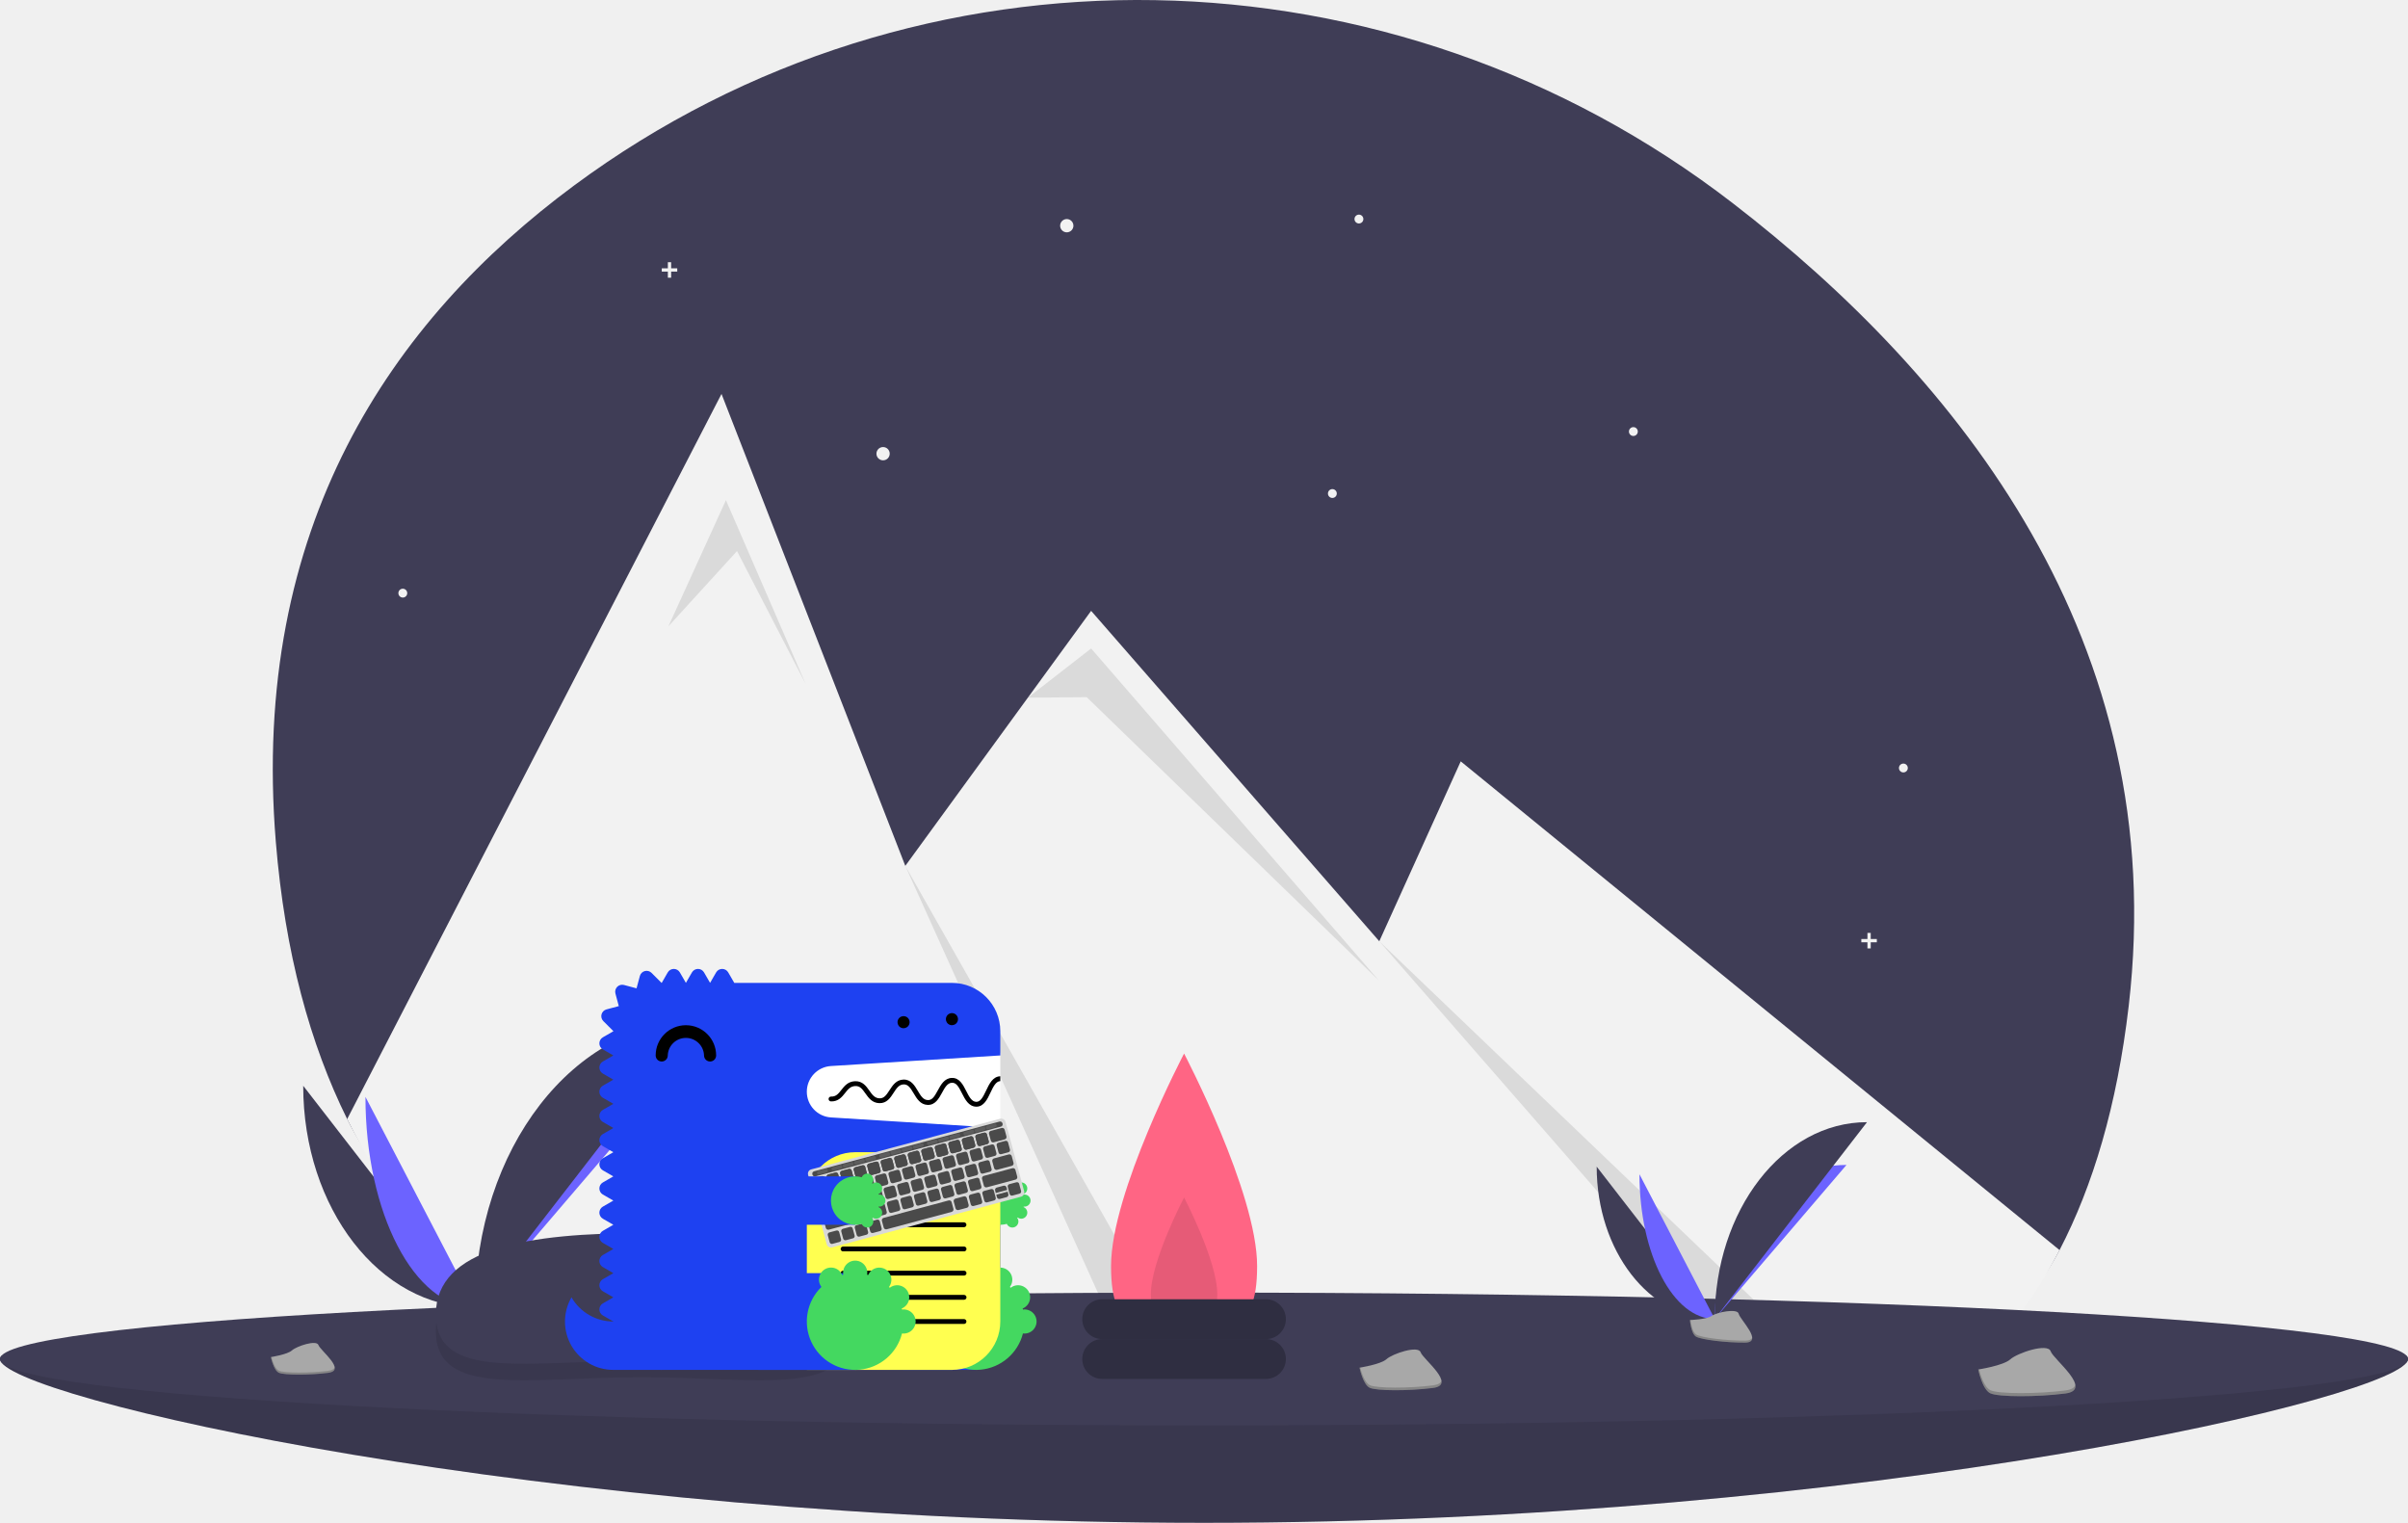
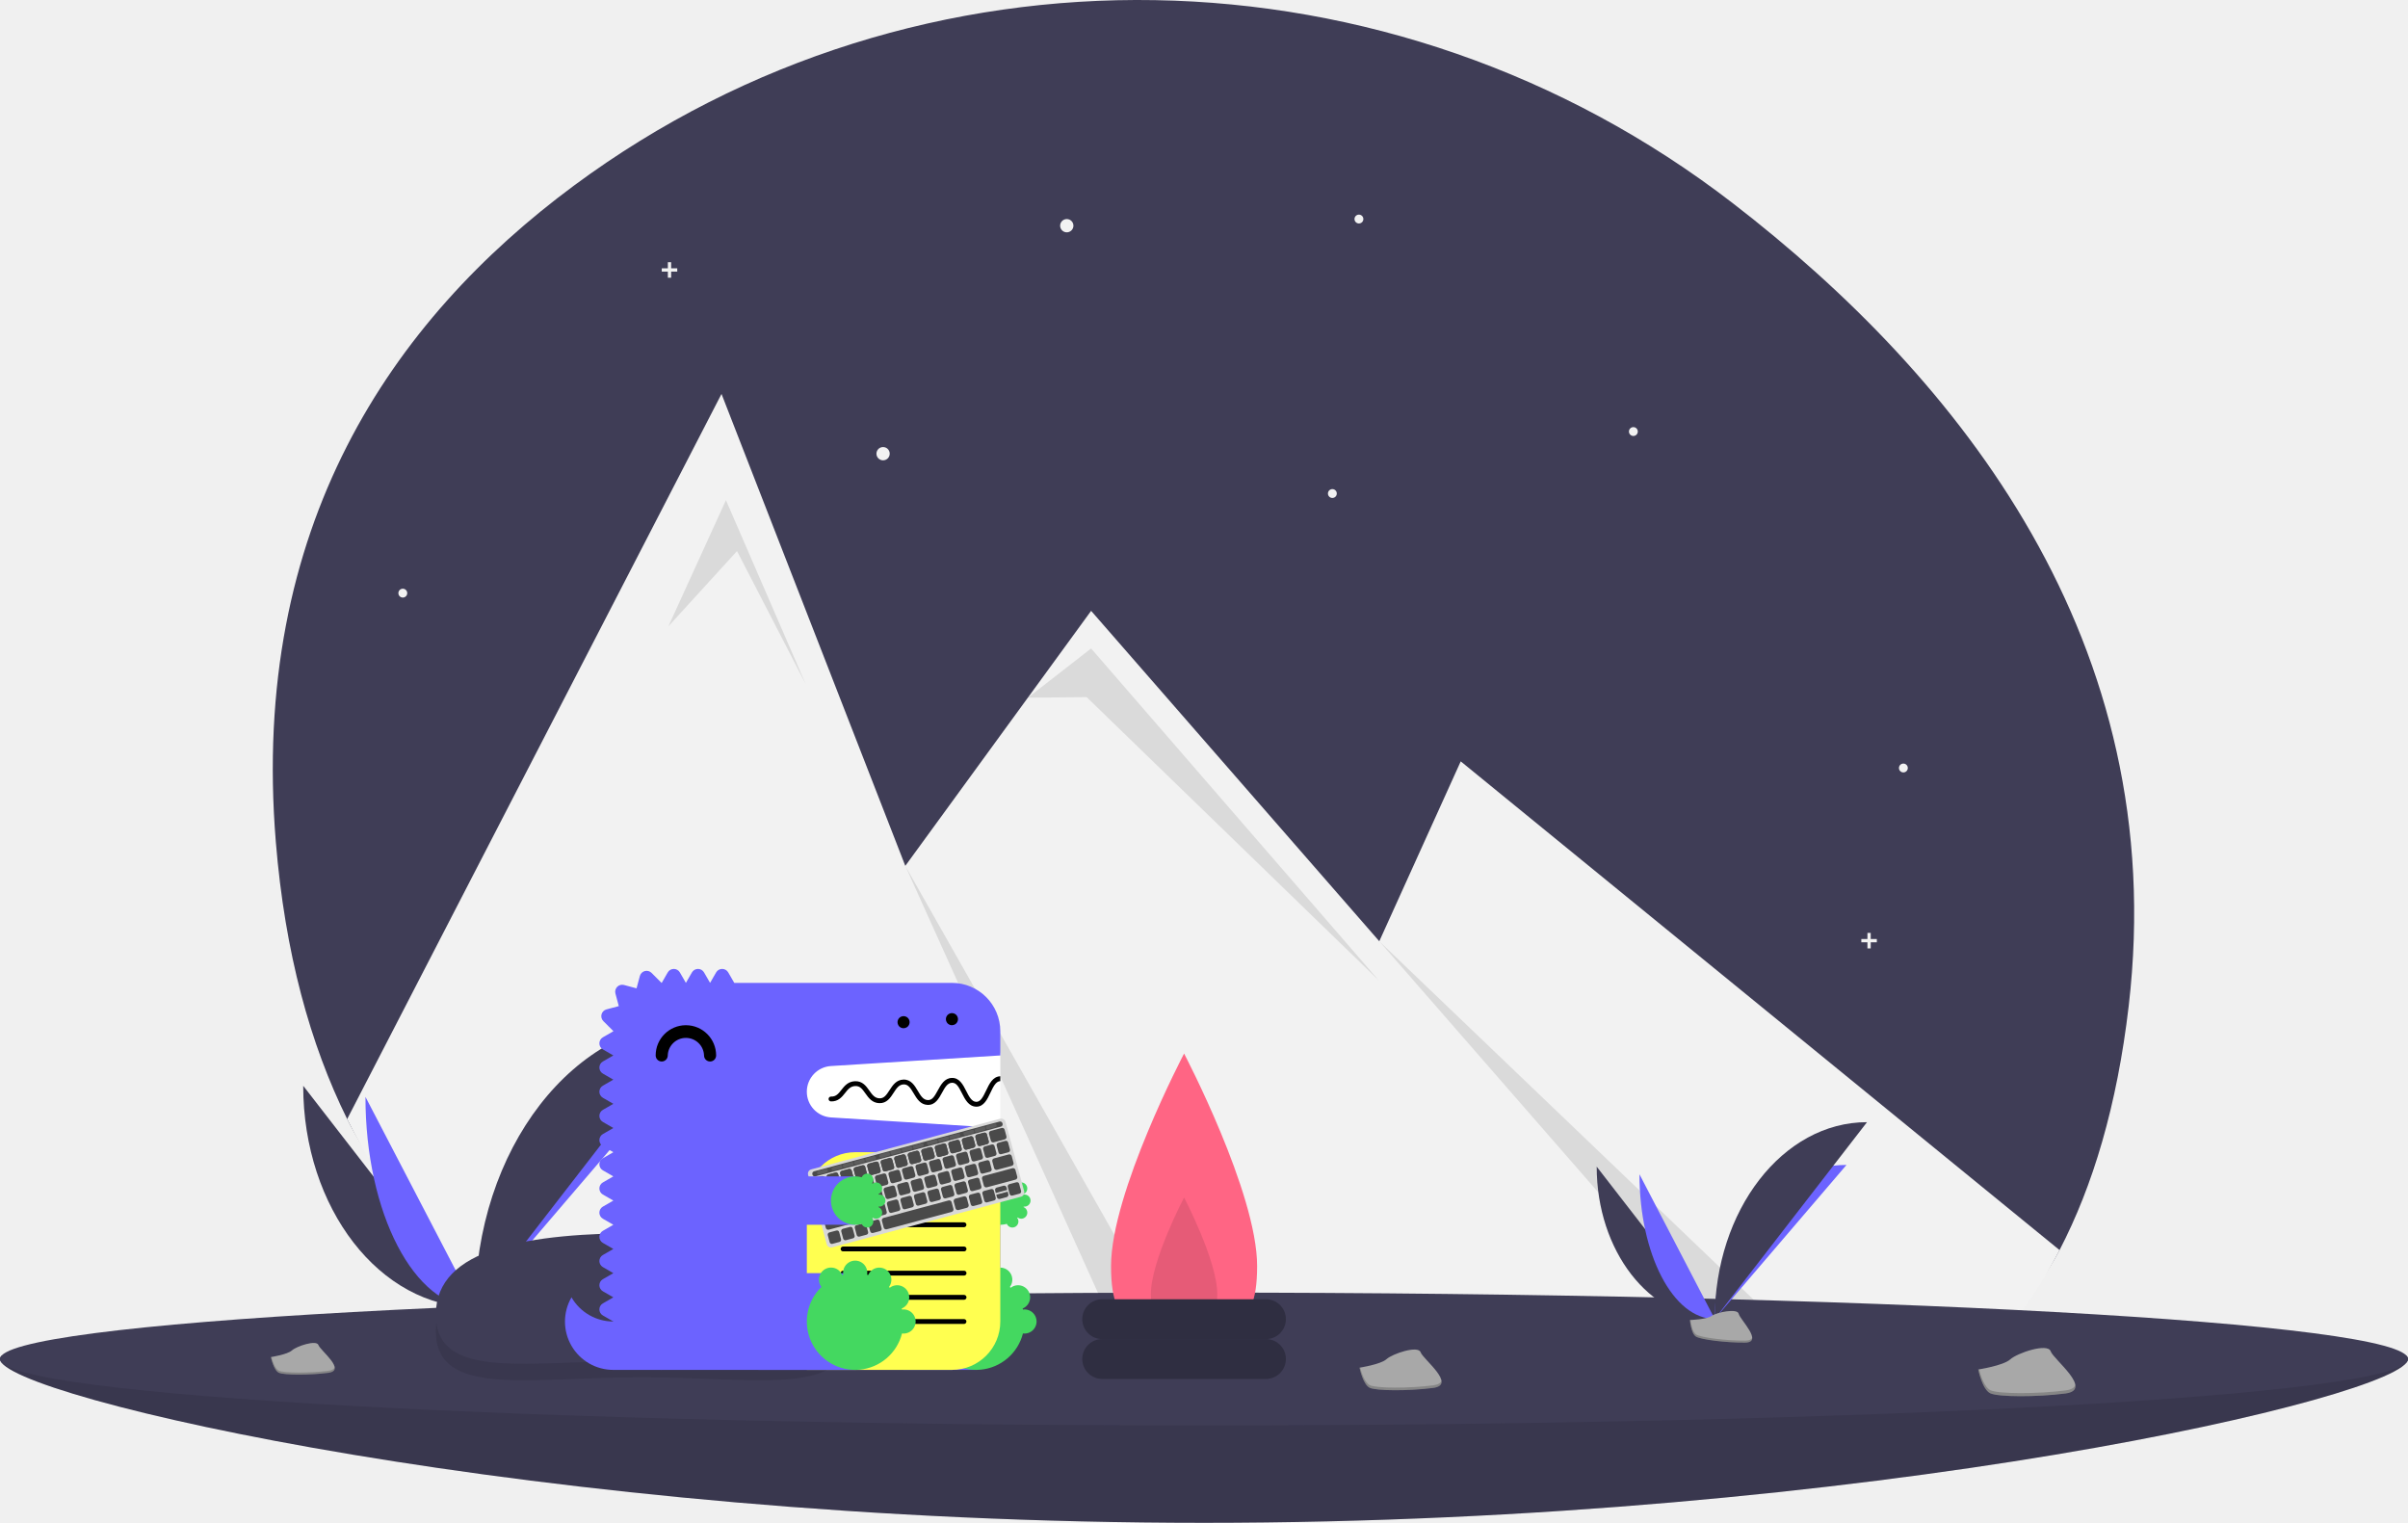
<svg xmlns="http://www.w3.org/2000/svg" width="1088" height="687.962" viewBox="0 0 1088 687.962">
  <g id="Group_12" data-name="Group 12" transform="translate(-57 -56)">
    <g id="Group_11" data-name="Group 11" transform="translate(57 56)">
      <path id="Path_83" data-name="Path 83" d="M1017.81,560.461c-5.27,45.15-16.22,81.4-31.25,110.31-20,38.52-54.21,54.04-84.77,70.28a193.275,193.275,0,0,1-27.46,11.94c-55.61,19.3-117.85,14.18-166.74,3.99a657.282,657.282,0,0,0-104.09-13.16q-14.97-.675-29.97-.67c-15.42.02-293.07,5.29-360.67-131.57-16.69-33.76-28.13-75-32.24-125.27-11.63-142.12,52.29-235.46,134.74-296.47,155.97-115.41,369.76-110.57,523.43,7.88C941.15,276.621,1036.99,396.031,1017.81,560.461Z" transform="translate(-56 -106.019)" fill="#3f3d56" />
      <path id="Path_84" data-name="Path 84" d="M986.56,670.771c-20,38.52-47.21,64.04-77.77,80.28a193.272,193.272,0,0,1-27.46,11.94c-55.61,19.3-117.85,14.18-166.74,3.99a657.3,657.3,0,0,0-104.09-13.16q-14.97-.675-29.97-.67-23.13.03-46.25,1.72c-100.17,7.36-253.82-6.43-321.42-143.29L382,283.981,444.95,445.6l20.09,51.59,55.37-75.98L549,381.981l130.2,149.27,36.8-81.27L970.78,657.9l14.21,11.59Z" transform="translate(-56 -106.019)" fill="#f2f2f2" />
      <path id="Path_85" data-name="Path 85" d="M302,282.962l26-57,36,83-31-60Z" opacity="0.1" />
      <path id="Path_86" data-name="Path 86" d="M610.5,753.821q-14.97-.675-29.97-.67L465.04,497.191Z" transform="translate(-56 -106.019)" opacity="0.1" />
      <path id="Path_87" data-name="Path 87" d="M464.411,315.191,493,292.962l130,150-132-128Z" opacity="0.1" />
      <path id="Path_88" data-name="Path 88" d="M908.79,751.051a193.265,193.265,0,0,1-27.46,11.94L679.2,531.251Z" transform="translate(-56 -106.019)" opacity="0.1" />
      <circle id="Ellipse_11" data-name="Ellipse 11" cx="3" cy="3" r="3" transform="translate(479 98.962)" fill="#f2f2f2" />
      <circle id="Ellipse_12" data-name="Ellipse 12" cx="3" cy="3" r="3" transform="translate(396 201.962)" fill="#f2f2f2" />
      <circle id="Ellipse_13" data-name="Ellipse 13" cx="2" cy="2" r="2" transform="translate(600 220.962)" fill="#f2f2f2" />
      <circle id="Ellipse_14" data-name="Ellipse 14" cx="2" cy="2" r="2" transform="translate(180 265.962)" fill="#f2f2f2" />
      <circle id="Ellipse_15" data-name="Ellipse 15" cx="2" cy="2" r="2" transform="translate(612 96.962)" fill="#f2f2f2" />
      <circle id="Ellipse_16" data-name="Ellipse 16" cx="2" cy="2" r="2" transform="translate(736 192.962)" fill="#f2f2f2" />
      <circle id="Ellipse_17" data-name="Ellipse 17" cx="2" cy="2" r="2" transform="translate(858 344.962)" fill="#f2f2f2" />
      <path id="Path_89" data-name="Path 89" d="M306,121.222h-2.76v-2.76h-1.48v2.76H299V122.7h2.76v2.759h1.48V122.7H306Z" fill="#f2f2f2" />
      <path id="Path_90" data-name="Path 90" d="M848,424.222h-2.76v-2.76h-1.48v2.76H841V425.7h2.76v2.759h1.48V425.7H848Z" fill="#f2f2f2" />
      <path id="Path_91" data-name="Path 91" d="M1144,719.981c0,16.569-243.557,74-544,74s-544-57.431-544-74,243.557,14,544,14S1144,703.413,1144,719.981Z" transform="translate(-56 -106.019)" fill="#3f3d56" />
      <path id="Path_92" data-name="Path 92" d="M1144,719.981c0,16.569-243.557,74-544,74s-544-57.431-544-74,243.557,14,544,14S1144,703.413,1144,719.981Z" transform="translate(-56 -106.019)" opacity="0.1" />
      <ellipse id="Ellipse_18" data-name="Ellipse 18" cx="544" cy="30" rx="544" ry="30" transform="translate(0 583.962)" fill="#3f3d56" />
      <path id="Path_93" data-name="Path 93" d="M624,677.981c0,33.137-14.775,24-33,24s-33,9.137-33-24,33-96,33-96S624,644.844,624,677.981Z" transform="translate(-56 -106.019)" fill="#ff6584" />
      <path id="Path_94" data-name="Path 94" d="M606,690.66c0,15.062-6.716,10.909-15,10.909s-15,4.153-15-10.909,15-43.636,15-43.636S606,675.6,606,690.66Z" transform="translate(-56 -106.019)" opacity="0.1" />
      <rect id="Rectangle_97" data-name="Rectangle 97" width="92" height="18" rx="9" transform="translate(489 604.962)" fill="#2f2e41" />
      <rect id="Rectangle_98" data-name="Rectangle 98" width="92" height="18" rx="9" transform="translate(489 586.962)" fill="#2f2e41" />
      <path id="Path_95" data-name="Path 95" d="M193,596.547c0,55.343,34.719,100.126,77.626,100.126" transform="translate(-56 -106.019)" fill="#3f3d56" />
      <path id="Path_96" data-name="Path 96" d="M270.626,696.673c0-55.965,38.745-101.251,86.626-101.251" transform="translate(-56 -106.019)" fill="#6c63ff" />
      <path id="Path_97" data-name="Path 97" d="M221.125,601.564c0,52.57,22.14,95.109,49.5,95.109" transform="translate(-56 -106.019)" fill="#6c63ff" />
      <path id="Path_98" data-name="Path 98" d="M270.626,696.673c0-71.511,44.783-129.377,100.126-129.377" transform="translate(-56 -106.019)" fill="#3f3d56" />
      <path id="Path_99" data-name="Path 99" d="M254.3,697.379s11.009-.339,14.326-2.7,16.934-5.183,17.757-1.395,16.544,18.844,4.115,18.945-28.879-1.936-32.19-3.953S254.3,697.379,254.3,697.379Z" transform="translate(-56 -106.019)" fill="#a8a8a8" />
      <path id="Path_100" data-name="Path 100" d="M290.716,710.909c-12.429.1-28.879-1.936-32.19-3.953-2.522-1.536-3.527-7.048-3.863-9.591l-.368.014s.7,8.879,4.009,10.9,19.761,4.053,32.19,3.953c3.588-.029,4.827-1.305,4.759-3.2C294.755,710.174,293.386,710.887,290.716,710.909Z" transform="translate(-56 -106.019)" opacity="0.2" />
      <path id="Path_101" data-name="Path 101" d="M777.429,633.081c0,38.029,23.857,68.8,53.341,68.8" transform="translate(-56 -106.019)" fill="#3f3d56" />
      <path id="Path_102" data-name="Path 102" d="M830.769,701.882c0-38.456,26.623-69.575,59.525-69.575" transform="translate(-56 -106.019)" fill="#6c63ff" />
      <path id="Path_103" data-name="Path 103" d="M796.755,636.528c0,36.124,15.213,65.354,34.014,65.354" transform="translate(-56 -106.019)" fill="#6c63ff" />
      <path id="Path_104" data-name="Path 104" d="M830.769,701.882c0-49.139,30.773-88.9,68.8-88.9" transform="translate(-56 -106.019)" fill="#3f3d56" />
      <path id="Path_105" data-name="Path 105" d="M819.548,702.367s7.565-.233,9.844-1.856,11.636-3.562,12.2-.958,11.368,12.949,2.828,13.018-19.844-1.33-22.119-2.716S819.548,702.367,819.548,702.367Z" transform="translate(-56 -106.019)" fill="#a8a8a8" />
      <path id="Path_106" data-name="Path 106" d="M844.574,711.664c-8.54.069-19.844-1.33-22.119-2.716-1.733-1.056-2.423-4.843-2.654-6.59l-.253.01s.479,6.1,2.755,7.487,13.579,2.785,22.119,2.716c2.465-.02,3.317-.9,3.27-2.2C847.349,711.159,846.409,711.649,844.574,711.664Z" transform="translate(-56 -106.019)" opacity="0.2" />
      <path id="Path_107" data-name="Path 107" d="M949.813,724.718s11.36-1.729,14.5-4.591,16.89-7.488,18.217-3.667,19.494,17.447,6.633,19.107-30.153,1.609-33.835-.065S949.813,724.718,949.813,724.718Z" transform="translate(-56 -106.019)" fill="#a8a8a8" />
      <path id="Path_108" data-name="Path 108" d="M989.228,734.173c-12.86,1.659-30.153,1.609-33.835-.065-2.8-1.275-4.535-6.858-5.2-9.45l-.379.061s1.833,9.109,5.516,10.783,20.975,1.725,33.835.065c3.712-.479,4.836-1.956,4.529-3.906C993.319,732.907,991.991,733.817,989.228,734.173Z" transform="translate(-56 -106.019)" opacity="0.2" />
      <path id="Path_109" data-name="Path 109" d="M670.26,723.9s9.587-1.459,12.237-3.875,14.255-6.32,15.374-3.095,16.452,14.725,5.6,16.125-25.448,1.358-28.555-.055S670.26,723.9,670.26,723.9Z" transform="translate(-56 -106.019)" fill="#a8a8a8" />
      <path id="Path_110" data-name="Path 110" d="M703.524,731.875c-10.853,1.4-25.448,1.358-28.555-.055-2.367-1.076-3.827-5.788-4.39-7.976l-.32.051s1.547,7.687,4.655,9.1,17.7,1.456,28.555.055c3.133-.4,4.081-1.651,3.822-3.3C706.977,730.807,705.856,731.575,703.524,731.875Z" transform="translate(-56 -106.019)" opacity="0.2" />
      <path id="Path_111" data-name="Path 111" d="M178.389,719.109s7.463-1.136,9.527-3.016,11.1-4.92,11.969-2.409,12.808,11.463,4.358,12.553-19.811,1.057-22.23-.043S178.389,719.109,178.389,719.109Z" transform="translate(-56 -106.019)" fill="#a8a8a8" />
      <path id="Path_112" data-name="Path 112" d="M204.285,725.321c-8.449,1.09-19.811,1.057-22.23-.043-1.842-.838-2.979-4.506-3.417-6.209l-.249.04s1.2,5.984,3.624,7.085,13.781,1.133,22.23.043c2.439-.315,3.177-1.285,2.976-2.566C206.973,724.489,206.1,725.087,204.285,725.321Z" transform="translate(-56 -106.019)" opacity="0.2" />
      <path id="Path_113" data-name="Path 113" d="M439.7,707.337c0,30.22-42.124,20.873-93.7,20.873s-93.074,9.347-93.074-20.873,42.118-36.793,93.694-36.793S439.7,677.117,439.7,707.337Z" transform="translate(-56 -106.019)" opacity="0.1" />
      <path id="Path_114" data-name="Path 114" d="M439.7,699.9c0,30.22-42.124,20.873-93.7,20.873s-93.074,9.347-93.074-20.873S295.04,663.1,346.616,663.1,439.7,669.676,439.7,699.9Z" transform="translate(-56 -106.019)" fill="#3f3d56" />
    </g>
    <g id="docusaurus_keytar" transform="translate(312.271 493.733)">
      <path id="Path_40" data-name="Path 40" d="M99,52h91.791V89.153H99Z" transform="translate(5.904 -14.001)" fill="#fff" fill-rule="evenodd" />
-       <path id="Path_41" data-name="Path 41" d="M24.855,163.927A21.828,21.828,0,0,1,5.947,153a21.829,21.829,0,0,0,18.908,32.782H46.71V163.927Z" transform="translate(-3 -4.634)" fill="#1E41F1" fill-rule="evenodd" />
-       <path id="Path_42" data-name="Path 42" d="M121.861,61.1l76.514-4.782V45.39A21.854,21.854,0,0,0,176.52,23.535H78.173L75.441,18.8a3.154,3.154,0,0,0-5.464,0l-2.732,4.732L64.513,18.8a3.154,3.154,0,0,0-5.464,0l-2.732,4.732L53.586,18.8a3.154,3.154,0,0,0-5.464,0L45.39,23.535c-.024,0-.046,0-.071,0l-4.526-4.525a3.153,3.153,0,0,0-5.276,1.414l-1.5,5.577-5.674-1.521a3.154,3.154,0,0,0-3.863,3.864L26,34.023l-5.575,1.494a3.155,3.155,0,0,0-1.416,5.278l4.526,4.526c0,.023,0,.046,0,.07L18.8,48.122a3.154,3.154,0,0,0,0,5.464l4.732,2.732L18.8,59.05a3.154,3.154,0,0,0,0,5.464l4.732,2.732L18.8,69.977a3.154,3.154,0,0,0,0,5.464l4.732,2.732L18.8,80.9a3.154,3.154,0,0,0,0,5.464L23.535,89.1,18.8,91.832a3.154,3.154,0,0,0,0,5.464l4.732,2.732L18.8,102.76a3.154,3.154,0,0,0,0,5.464l4.732,2.732L18.8,113.687a3.154,3.154,0,0,0,0,5.464l4.732,2.732L18.8,124.615a3.154,3.154,0,0,0,0,5.464l4.732,2.732L18.8,135.542a3.154,3.154,0,0,0,0,5.464l4.732,2.732L18.8,146.469a3.154,3.154,0,0,0,0,5.464l4.732,2.732L18.8,157.4a3.154,3.154,0,0,0,0,5.464l4.732,2.732L18.8,168.324a3.154,3.154,0,0,0,0,5.464l4.732,2.732A21.854,21.854,0,0,0,45.39,198.375H176.52a21.854,21.854,0,0,0,21.855-21.855V89.1l-76.514-4.782a11.632,11.632,0,0,1,0-23.219" transform="translate(-1.681 -17.226)" fill="#1E41F1" fill-rule="evenodd" />
-       <path id="Path_43" data-name="Path 43" d="M143,186.71h32.782V143H143Z" transform="translate(9.984 -5.561)" fill="#1E41F1" fill-rule="evenodd" />
+       <path id="Path_41" data-name="Path 41" d="M24.855,163.927A21.828,21.828,0,0,1,5.947,153a21.829,21.829,0,0,0,18.908,32.782H46.71V163.927Z" transform="translate(-3 -4.634)" fill="#6C63FF" fill-rule="evenodd" />
+       <path id="Path_42" data-name="Path 42" d="M121.861,61.1l76.514-4.782V45.39A21.854,21.854,0,0,0,176.52,23.535H78.173L75.441,18.8a3.154,3.154,0,0,0-5.464,0l-2.732,4.732L64.513,18.8a3.154,3.154,0,0,0-5.464,0l-2.732,4.732L53.586,18.8a3.154,3.154,0,0,0-5.464,0L45.39,23.535c-.024,0-.046,0-.071,0l-4.526-4.525a3.153,3.153,0,0,0-5.276,1.414l-1.5,5.577-5.674-1.521a3.154,3.154,0,0,0-3.863,3.864L26,34.023l-5.575,1.494a3.155,3.155,0,0,0-1.416,5.278l4.526,4.526c0,.023,0,.046,0,.07L18.8,48.122a3.154,3.154,0,0,0,0,5.464l4.732,2.732L18.8,59.05a3.154,3.154,0,0,0,0,5.464l4.732,2.732L18.8,69.977a3.154,3.154,0,0,0,0,5.464l4.732,2.732L18.8,80.9a3.154,3.154,0,0,0,0,5.464L23.535,89.1,18.8,91.832a3.154,3.154,0,0,0,0,5.464l4.732,2.732L18.8,102.76a3.154,3.154,0,0,0,0,5.464l4.732,2.732L18.8,113.687a3.154,3.154,0,0,0,0,5.464l4.732,2.732L18.8,124.615a3.154,3.154,0,0,0,0,5.464l4.732,2.732L18.8,135.542a3.154,3.154,0,0,0,0,5.464l4.732,2.732L18.8,146.469a3.154,3.154,0,0,0,0,5.464l4.732,2.732L18.8,157.4a3.154,3.154,0,0,0,0,5.464l4.732,2.732L18.8,168.324a3.154,3.154,0,0,0,0,5.464l4.732,2.732A21.854,21.854,0,0,0,45.39,198.375H176.52a21.854,21.854,0,0,0,21.855-21.855V89.1l-76.514-4.782a11.632,11.632,0,0,1,0-23.219" transform="translate(-1.681 -17.226)" fill="#6C63FF" fill-rule="evenodd" />
+       <path id="Path_43" data-name="Path 43" d="M143,186.71h32.782V143H143Z" transform="translate(9.984 -5.561)" fill="#6C63FF" fill-rule="evenodd" />
      <path id="Path_44" data-name="Path 44" d="M196.71,159.855a5.438,5.438,0,0,0-.7.07c-.042-.164-.081-.329-.127-.493a5.457,5.457,0,1,0-5.4-9.372q-.181-.185-.366-.367a5.454,5.454,0,1,0-9.384-5.4c-.162-.046-.325-.084-.486-.126a5.467,5.467,0,1,0-10.788,0c-.162.042-.325.08-.486.126a5.457,5.457,0,1,0-9.384,5.4,21.843,21.843,0,1,0,36.421,21.02,5.452,5.452,0,1,0,.7-10.858" transform="translate(10.912 -6.025)" fill="#44d860" fill-rule="evenodd" />
-       <path id="Path_45" data-name="Path 45" d="M153,124.855h32.782V103H153Z" transform="translate(10.912 -9.271)" fill="#1E41F1" fill-rule="evenodd" />
+       <path id="Path_45" data-name="Path 45" d="M153,124.855h32.782V103H153Z" transform="translate(10.912 -9.271)" fill="#6C63FF" fill-rule="evenodd" />
      <path id="Path_46" data-name="Path 46" d="M194.855,116.765a2.732,2.732,0,1,0,0-5.464,2.811,2.811,0,0,0-.349.035c-.022-.082-.04-.164-.063-.246a2.733,2.733,0,0,0-1.052-5.253,2.7,2.7,0,0,0-1.648.566q-.09-.093-.184-.184a2.7,2.7,0,0,0,.553-1.633,2.732,2.732,0,0,0-5.245-1.07,10.928,10.928,0,1,0,0,21.031,2.732,2.732,0,0,0,5.245-1.07,2.7,2.7,0,0,0-.553-1.633q.093-.09.184-.184a2.7,2.7,0,0,0,1.648.566,2.732,2.732,0,0,0,1.052-5.253c.023-.081.042-.164.063-.246a2.814,2.814,0,0,0,.349.035" transform="translate(12.767 -9.377)" fill="#44d860" fill-rule="evenodd" />
      <path id="Path_47" data-name="Path 47" d="M65.087,56.891a2.732,2.732,0,0,1-2.732-2.732,8.2,8.2,0,0,0-16.391,0,2.732,2.732,0,0,1-5.464,0,13.659,13.659,0,0,1,27.319,0,2.732,2.732,0,0,1-2.732,2.732" transform="translate(0.478 -15.068)" fill-rule="evenodd" />
      <path id="Path_48" data-name="Path 48" d="M103,191.347h65.565a21.854,21.854,0,0,0,21.855-21.855V93H124.855A21.854,21.854,0,0,0,103,114.855Z" transform="translate(6.275 -10.199)" fill="#ffff50" fill-rule="evenodd" />
      <path id="Path_49" data-name="Path 49" d="M173.216,129.787H118.535a1.093,1.093,0,1,1,0-2.185h54.681a1.093,1.093,0,0,1,0,2.185m0,21.855H118.535a1.093,1.093,0,1,1,0-2.186h54.681a1.093,1.093,0,0,1,0,2.186m0,21.855H118.535a1.093,1.093,0,1,1,0-2.185h54.681a1.093,1.093,0,0,1,0,2.185m0-54.434H118.535a1.093,1.093,0,1,1,0-2.185h54.681a1.093,1.093,0,0,1,0,2.185m0,21.652H118.535a1.093,1.093,0,1,1,0-2.186h54.681a1.093,1.093,0,0,1,0,2.186m0,21.855H118.535a1.093,1.093,0,1,1,0-2.186h54.681a1.093,1.093,0,0,1,0,2.186M189.585,61.611c-.013,0-.024-.007-.037-.005-3.377.115-4.974,3.492-6.384,6.472-1.471,3.114-2.608,5.139-4.473,5.078-2.064-.074-3.244-2.406-4.494-4.874-1.436-2.835-3.075-6.049-6.516-5.929-3.329.114-4.932,3.053-6.346,5.646-1.5,2.762-2.529,4.442-4.5,4.364-2.106-.076-3.225-1.972-4.52-4.167-1.444-2.443-3.112-5.191-6.487-5.1-3.272.113-4.879,2.606-6.3,4.808-1.5,2.328-2.552,3.746-4.551,3.662-2.156-.076-3.27-1.65-4.558-3.472-1.447-2.047-3.077-4.363-6.442-4.251-3.2.109-4.807,2.153-6.224,3.954-1.346,1.709-2.4,3.062-4.621,2.977a1.093,1.093,0,0,0-.079,2.186c3.3.11,4.967-1.967,6.417-3.81,1.286-1.635,2.4-3.045,4.582-3.12,2.1-.09,3.091,1.218,4.584,3.327,1.417,2,3.026,4.277,6.263,4.394,3.391.114,5.022-2.42,6.467-4.663,1.292-2,2.406-3.734,4.535-3.807,1.959-.073,3.026,1.475,4.529,4.022,1.417,2.4,3.023,5.121,6.324,5.241,3.415.118,5.064-2.863,6.5-5.5,1.245-2.282,2.419-4.437,4.5-4.509,1.959-.046,2.981,1.743,4.492,4.732,1.412,2.79,3.013,5.95,6.365,6.071l.185,0c3.348,0,4.937-3.36,6.343-6.331,1.245-2.634,2.423-5.114,4.444-5.216Z" transform="translate(7.109 -13.11)" fill-rule="evenodd" />
-       <path id="Path_50" data-name="Path 50" d="M83,186.71h43.71V143H83Z" transform="translate(4.42 -5.561)" fill="#1E41F1" fill-rule="evenodd" />
+       <path id="Path_50" data-name="Path 50" d="M83,186.71h43.71V143H83Z" transform="translate(4.42 -5.561)" fill="#6C63FF" fill-rule="evenodd" />
      <g id="Group_8" data-name="Group 8" transform="matrix(0.966, -0.259, 0.259, 0.966, 109.327, 91.085)">
        <rect id="Rectangle_3" data-name="Rectangle 3" width="92.361" height="36.462" rx="2" transform="translate(0 0)" fill="#d8d8d8" />
        <g id="Group_2" data-name="Group 2" transform="translate(1.531 23.03)">
          <rect id="Rectangle_4" data-name="Rectangle 4" width="5.336" height="5.336" rx="1" transform="translate(16.797 0)" fill="#4a4a4a" />
          <rect id="Rectangle_5" data-name="Rectangle 5" width="5.336" height="5.336" rx="1" transform="translate(23.12 0)" fill="#4a4a4a" />
          <rect id="Rectangle_6" data-name="Rectangle 6" width="5.336" height="5.336" rx="1" transform="translate(29.444 0)" fill="#4a4a4a" />
          <rect id="Rectangle_7" data-name="Rectangle 7" width="5.336" height="5.336" rx="1" transform="translate(35.768 0)" fill="#4a4a4a" />
          <rect id="Rectangle_8" data-name="Rectangle 8" width="5.336" height="5.336" rx="1" transform="translate(42.091 0)" fill="#4a4a4a" />
          <rect id="Rectangle_9" data-name="Rectangle 9" width="5.336" height="5.336" rx="1" transform="translate(48.415 0)" fill="#4a4a4a" />
          <rect id="Rectangle_10" data-name="Rectangle 10" width="5.336" height="5.336" rx="1" transform="translate(54.739 0)" fill="#4a4a4a" />
          <rect id="Rectangle_11" data-name="Rectangle 11" width="5.336" height="5.336" rx="1" transform="translate(61.063 0)" fill="#4a4a4a" />
          <rect id="Rectangle_12" data-name="Rectangle 12" width="5.336" height="5.336" rx="1" transform="translate(67.386 0)" fill="#4a4a4a" />
          <path id="Path_51" data-name="Path 51" d="M1.093,0H14.518a1.093,1.093,0,0,1,1.093,1.093V4.243a1.093,1.093,0,0,1-1.093,1.093H1.093A1.093,1.093,0,0,1,0,4.243V1.093A1.093,1.093,0,0,1,1.093,0ZM75,0H88.426a1.093,1.093,0,0,1,1.093,1.093V4.243a1.093,1.093,0,0,1-1.093,1.093H75a1.093,1.093,0,0,1-1.093-1.093V1.093A1.093,1.093,0,0,1,75,0Z" transform="translate(0 0)" fill="#4a4a4a" fill-rule="evenodd" />
        </g>
        <g id="Group_3" data-name="Group 3" transform="translate(1.531 10.261)">
          <path id="Path_52" data-name="Path 52" d="M1.093,0H6.218A1.093,1.093,0,0,1,7.31,1.093V4.242A1.093,1.093,0,0,1,6.218,5.335H1.093A1.093,1.093,0,0,1,0,4.242V1.093A1.093,1.093,0,0,1,1.093,0Z" transform="translate(0 0)" fill="#4a4a4a" fill-rule="evenodd" />
          <rect id="Rectangle_13" data-name="Rectangle 13" width="5.336" height="5.336" rx="1" transform="translate(8.299 0)" fill="#4a4a4a" />
          <rect id="Rectangle_14" data-name="Rectangle 14" width="5.336" height="5.336" rx="1" transform="translate(14.623 0)" fill="#4a4a4a" />
          <rect id="Rectangle_15" data-name="Rectangle 15" width="5.336" height="5.336" rx="1" transform="translate(20.947 0)" fill="#4a4a4a" />
          <rect id="Rectangle_16" data-name="Rectangle 16" width="5.336" height="5.336" rx="1" transform="translate(27.271 0)" fill="#4a4a4a" />
          <rect id="Rectangle_17" data-name="Rectangle 17" width="5.336" height="5.336" rx="1" transform="translate(33.594 0)" fill="#4a4a4a" />
          <rect id="Rectangle_18" data-name="Rectangle 18" width="5.336" height="5.336" rx="1" transform="translate(39.918 0)" fill="#4a4a4a" />
          <rect id="Rectangle_19" data-name="Rectangle 19" width="5.336" height="5.336" rx="1" transform="translate(46.242 0)" fill="#4a4a4a" />
          <rect id="Rectangle_20" data-name="Rectangle 20" width="5.336" height="5.336" rx="1" transform="translate(52.565 0)" fill="#4a4a4a" />
          <rect id="Rectangle_21" data-name="Rectangle 21" width="5.336" height="5.336" rx="1" transform="translate(58.888 0)" fill="#4a4a4a" />
          <rect id="Rectangle_22" data-name="Rectangle 22" width="5.336" height="5.336" rx="1" transform="translate(65.212 0)" fill="#4a4a4a" />
          <rect id="Rectangle_23" data-name="Rectangle 23" width="5.336" height="5.336" rx="1" transform="translate(71.536 0)" fill="#4a4a4a" />
          <rect id="Rectangle_24" data-name="Rectangle 24" width="5.336" height="5.336" rx="1" transform="translate(77.859 0)" fill="#4a4a4a" />
          <rect id="Rectangle_25" data-name="Rectangle 25" width="5.336" height="5.336" rx="1" transform="translate(84.183 0)" fill="#4a4a4a" />
        </g>
        <g id="Group_4" data-name="Group 4" transform="translate(91.05 9.546) rotate(180)">
          <path id="Path_53" data-name="Path 53" d="M1.093,0H6.219A1.093,1.093,0,0,1,7.312,1.093v3.15A1.093,1.093,0,0,1,6.219,5.336H1.093A1.093,1.093,0,0,1,0,4.243V1.093A1.093,1.093,0,0,1,1.093,0Z" transform="translate(0 0)" fill="#4a4a4a" fill-rule="evenodd" />
          <rect id="Rectangle_26" data-name="Rectangle 26" width="5.336" height="5.336" rx="1" transform="translate(8.299 0)" fill="#4a4a4a" />
          <rect id="Rectangle_27" data-name="Rectangle 27" width="5.336" height="5.336" rx="1" transform="translate(14.623 0)" fill="#4a4a4a" />
          <rect id="Rectangle_28" data-name="Rectangle 28" width="5.336" height="5.336" rx="1" transform="translate(20.947 0)" fill="#4a4a4a" />
          <rect id="Rectangle_29" data-name="Rectangle 29" width="5.336" height="5.336" rx="1" transform="translate(27.271 0)" fill="#4a4a4a" />
          <rect id="Rectangle_30" data-name="Rectangle 30" width="5.336" height="5.336" rx="1" transform="translate(33.594 0)" fill="#4a4a4a" />
          <rect id="Rectangle_31" data-name="Rectangle 31" width="5.336" height="5.336" rx="1" transform="translate(39.918 0)" fill="#4a4a4a" />
          <rect id="Rectangle_32" data-name="Rectangle 32" width="5.336" height="5.336" rx="1" transform="translate(46.242 0)" fill="#4a4a4a" />
          <rect id="Rectangle_33" data-name="Rectangle 33" width="5.336" height="5.336" rx="1" transform="translate(52.565 0)" fill="#4a4a4a" />
          <rect id="Rectangle_34" data-name="Rectangle 34" width="5.336" height="5.336" rx="1" transform="translate(58.889 0)" fill="#4a4a4a" />
          <rect id="Rectangle_35" data-name="Rectangle 35" width="5.336" height="5.336" rx="1" transform="translate(65.213 0)" fill="#4a4a4a" />
          <rect id="Rectangle_36" data-name="Rectangle 36" width="5.336" height="5.336" rx="1" transform="translate(71.537 0)" fill="#4a4a4a" />
          <rect id="Rectangle_37" data-name="Rectangle 37" width="5.336" height="5.336" rx="1" transform="translate(77.86 0)" fill="#4a4a4a" />
          <rect id="Rectangle_38" data-name="Rectangle 38" width="5.336" height="5.336" rx="1" transform="translate(84.183 0)" fill="#4a4a4a" />
          <rect id="Rectangle_39" data-name="Rectangle 39" width="5.336" height="5.336" rx="1" transform="translate(8.299 0)" fill="#4a4a4a" />
          <rect id="Rectangle_40" data-name="Rectangle 40" width="5.336" height="5.336" rx="1" transform="translate(14.623 0)" fill="#4a4a4a" />
          <rect id="Rectangle_41" data-name="Rectangle 41" width="5.336" height="5.336" rx="1" transform="translate(20.947 0)" fill="#4a4a4a" />
          <rect id="Rectangle_42" data-name="Rectangle 42" width="5.336" height="5.336" rx="1" transform="translate(27.271 0)" fill="#4a4a4a" />
          <rect id="Rectangle_43" data-name="Rectangle 43" width="5.336" height="5.336" rx="1" transform="translate(33.594 0)" fill="#4a4a4a" />
          <rect id="Rectangle_44" data-name="Rectangle 44" width="5.336" height="5.336" rx="1" transform="translate(39.918 0)" fill="#4a4a4a" />
          <rect id="Rectangle_45" data-name="Rectangle 45" width="5.336" height="5.336" rx="1" transform="translate(46.242 0)" fill="#4a4a4a" />
          <rect id="Rectangle_46" data-name="Rectangle 46" width="5.336" height="5.336" rx="1" transform="translate(52.565 0)" fill="#4a4a4a" />
          <rect id="Rectangle_47" data-name="Rectangle 47" width="5.336" height="5.336" rx="1" transform="translate(58.889 0)" fill="#4a4a4a" />
          <rect id="Rectangle_48" data-name="Rectangle 48" width="5.336" height="5.336" rx="1" transform="translate(65.213 0)" fill="#4a4a4a" />
          <rect id="Rectangle_49" data-name="Rectangle 49" width="5.336" height="5.336" rx="1" transform="translate(71.537 0)" fill="#4a4a4a" />
          <rect id="Rectangle_50" data-name="Rectangle 50" width="5.336" height="5.336" rx="1" transform="translate(77.86 0)" fill="#4a4a4a" />
          <rect id="Rectangle_51" data-name="Rectangle 51" width="5.336" height="5.336" rx="1" transform="translate(84.183 0)" fill="#4a4a4a" />
        </g>
        <g id="Group_6" data-name="Group 6" transform="translate(1.531 16.584)">
          <path id="Path_54" data-name="Path 54" d="M1.093,0h7.3A1.093,1.093,0,0,1,9.485,1.093v3.15A1.093,1.093,0,0,1,8.392,5.336h-7.3A1.093,1.093,0,0,1,0,4.243V1.094A1.093,1.093,0,0,1,1.093,0Z" transform="translate(0 0)" fill="#4a4a4a" fill-rule="evenodd" />
          <g id="Group_5" data-name="Group 5" transform="translate(10.671 0)">
            <rect id="Rectangle_52" data-name="Rectangle 52" width="5.336" height="5.336" rx="1" fill="#4a4a4a" />
            <rect id="Rectangle_53" data-name="Rectangle 53" width="5.336" height="5.336" rx="1" transform="translate(6.324 0)" fill="#4a4a4a" />
            <rect id="Rectangle_54" data-name="Rectangle 54" width="5.336" height="5.336" rx="1" transform="translate(12.647 0)" fill="#4a4a4a" />
            <rect id="Rectangle_55" data-name="Rectangle 55" width="5.336" height="5.336" rx="1" transform="translate(18.971 0)" fill="#4a4a4a" />
            <rect id="Rectangle_56" data-name="Rectangle 56" width="5.336" height="5.336" rx="1" transform="translate(25.295 0)" fill="#4a4a4a" />
            <rect id="Rectangle_57" data-name="Rectangle 57" width="5.336" height="5.336" rx="1" transform="translate(31.619 0)" fill="#4a4a4a" />
            <rect id="Rectangle_58" data-name="Rectangle 58" width="5.336" height="5.336" rx="1" transform="translate(37.942 0)" fill="#4a4a4a" />
            <rect id="Rectangle_59" data-name="Rectangle 59" width="5.336" height="5.336" rx="1" transform="translate(44.265 0)" fill="#4a4a4a" />
            <rect id="Rectangle_60" data-name="Rectangle 60" width="5.336" height="5.336" rx="1" transform="translate(50.589 0)" fill="#4a4a4a" />
            <rect id="Rectangle_61" data-name="Rectangle 61" width="5.336" height="5.336" rx="1" transform="translate(56.912 0)" fill="#4a4a4a" />
            <rect id="Rectangle_62" data-name="Rectangle 62" width="5.336" height="5.336" rx="1" transform="translate(63.236 0)" fill="#4a4a4a" />
          </g>
          <path id="Path_55" data-name="Path 55" d="M1.094,0H8A1.093,1.093,0,0,1,9.091,1.093v3.15A1.093,1.093,0,0,1,8,5.336H1.093A1.093,1.093,0,0,1,0,4.243V1.094A1.093,1.093,0,0,1,1.093,0Z" transform="translate(80.428 0)" fill="#4a4a4a" fill-rule="evenodd" />
        </g>
        <g id="Group_7" data-name="Group 7" transform="translate(1.531 29.627)">
          <rect id="Rectangle_63" data-name="Rectangle 63" width="5.336" height="5.336" rx="1" transform="translate(0 0)" fill="#4a4a4a" />
          <rect id="Rectangle_64" data-name="Rectangle 64" width="5.336" height="5.336" rx="1" transform="translate(6.324 0)" fill="#4a4a4a" />
          <rect id="Rectangle_65" data-name="Rectangle 65" width="5.336" height="5.336" rx="1" transform="translate(12.647 0)" fill="#4a4a4a" />
          <rect id="Rectangle_66" data-name="Rectangle 66" width="5.336" height="5.336" rx="1" transform="translate(18.971 0)" fill="#4a4a4a" />
          <path id="Path_56" data-name="Path 56" d="M1.093,0H31.515a1.093,1.093,0,0,1,1.093,1.093V4.244a1.093,1.093,0,0,1-1.093,1.093H1.093A1.093,1.093,0,0,1,0,4.244V1.093A1.093,1.093,0,0,1,1.093,0ZM34.687,0h3.942a1.093,1.093,0,0,1,1.093,1.093V4.244a1.093,1.093,0,0,1-1.093,1.093H34.687a1.093,1.093,0,0,1-1.093-1.093V1.093A1.093,1.093,0,0,1,34.687,0Z" transform="translate(25.294 0)" fill="#4a4a4a" fill-rule="evenodd" />
          <rect id="Rectangle_67" data-name="Rectangle 67" width="5.336" height="5.336" rx="1" transform="translate(66.003 0)" fill="#4a4a4a" />
          <rect id="Rectangle_68" data-name="Rectangle 68" width="5.336" height="5.336" rx="1" transform="translate(72.327 0)" fill="#4a4a4a" />
          <rect id="Rectangle_69" data-name="Rectangle 69" width="5.336" height="5.336" rx="1" transform="translate(84.183 0)" fill="#4a4a4a" />
          <path id="Path_57" data-name="Path 57" d="M5.336,0V1.18A1.093,1.093,0,0,1,4.243,2.273H1.093A1.093,1.093,0,0,1,0,1.18V0Z" transform="translate(83.59 2.273) rotate(180)" fill="#4a4a4a" />
          <path id="Path_58" data-name="Path 58" d="M5.336,0V1.18A1.093,1.093,0,0,1,4.243,2.273H1.093A1.093,1.093,0,0,1,0,1.18V0Z" transform="translate(78.255 3.063)" fill="#4a4a4a" />
        </g>
        <rect id="Rectangle_70" data-name="Rectangle 70" width="88.927" height="2.371" rx="1.085" transform="translate(1.925 1.17)" fill="#4a4a4a" />
        <rect id="Rectangle_71" data-name="Rectangle 71" width="4.986" height="1.581" rx="0.723" transform="translate(4.1 1.566)" fill="#d8d8d8" opacity="0.136" />
        <rect id="Rectangle_72" data-name="Rectangle 72" width="4.986" height="1.581" rx="0.723" transform="translate(10.923 1.566)" fill="#d8d8d8" opacity="0.136" />
        <rect id="Rectangle_73" data-name="Rectangle 73" width="4.986" height="1.581" rx="0.723" transform="translate(16.173 1.566)" fill="#d8d8d8" opacity="0.136" />
        <rect id="Rectangle_74" data-name="Rectangle 74" width="4.986" height="1.581" rx="0.723" transform="translate(21.421 1.566)" fill="#d8d8d8" opacity="0.136" />
        <rect id="Rectangle_75" data-name="Rectangle 75" width="4.986" height="1.581" rx="0.723" transform="translate(26.671 1.566)" fill="#d8d8d8" opacity="0.136" />
        <rect id="Rectangle_76" data-name="Rectangle 76" width="4.986" height="1.581" rx="0.723" transform="translate(33.232 1.566)" fill="#d8d8d8" opacity="0.136" />
        <rect id="Rectangle_77" data-name="Rectangle 77" width="4.986" height="1.581" rx="0.723" transform="translate(38.48 1.566)" fill="#d8d8d8" opacity="0.136" />
        <rect id="Rectangle_78" data-name="Rectangle 78" width="4.986" height="1.581" rx="0.723" transform="translate(43.73 1.566)" fill="#d8d8d8" opacity="0.136" />
        <rect id="Rectangle_79" data-name="Rectangle 79" width="4.986" height="1.581" rx="0.723" transform="translate(48.978 1.566)" fill="#d8d8d8" opacity="0.136" />
        <rect id="Rectangle_80" data-name="Rectangle 80" width="4.986" height="1.581" rx="0.723" transform="translate(55.54 1.566)" fill="#d8d8d8" opacity="0.136" />
        <rect id="Rectangle_81" data-name="Rectangle 81" width="4.986" height="1.581" rx="0.723" transform="translate(60.788 1.566)" fill="#d8d8d8" opacity="0.136" />
        <rect id="Rectangle_82" data-name="Rectangle 82" width="4.986" height="1.581" rx="0.723" transform="translate(66.038 1.566)" fill="#d8d8d8" opacity="0.136" />
        <rect id="Rectangle_83" data-name="Rectangle 83" width="4.986" height="1.581" rx="0.723" transform="translate(72.599 1.566)" fill="#d8d8d8" opacity="0.136" />
        <rect id="Rectangle_84" data-name="Rectangle 84" width="4.986" height="1.581" rx="0.723" transform="translate(77.847 1.566)" fill="#d8d8d8" opacity="0.136" />
        <rect id="Rectangle_85" data-name="Rectangle 85" width="4.986" height="1.581" rx="0.723" transform="translate(83.097 1.566)" fill="#d8d8d8" opacity="0.136" />
      </g>
      <path id="Path_59" data-name="Path 59" d="M146.71,159.855a5.439,5.439,0,0,0-.7.07c-.042-.164-.081-.329-.127-.493a5.457,5.457,0,1,0-5.4-9.372q-.181-.185-.366-.367a5.454,5.454,0,1,0-9.384-5.4c-.162-.046-.325-.084-.486-.126a5.467,5.467,0,1,0-10.788,0c-.162.042-.325.08-.486.126a5.457,5.457,0,1,0-9.384,5.4,21.843,21.843,0,1,0,36.421,21.02,5.452,5.452,0,1,0,.7-10.858" transform="translate(6.275 -6.025)" fill="#44d860" fill-rule="evenodd" />
-       <path id="Path_60" data-name="Path 60" d="M83,124.855h43.71V103H83Z" transform="translate(4.42 -9.271)" fill="#1E41F1" fill-rule="evenodd" />
+       <path id="Path_60" data-name="Path 60" d="M83,124.855h43.71V103H83Z" transform="translate(4.42 -9.271)" fill="#6C63FF" fill-rule="evenodd" />
      <path id="Path_61" data-name="Path 61" d="M134.855,116.765a2.732,2.732,0,1,0,0-5.464,2.811,2.811,0,0,0-.349.035c-.022-.082-.04-.164-.063-.246a2.733,2.733,0,0,0-1.052-5.253,2.7,2.7,0,0,0-1.648.566q-.09-.093-.184-.184a2.7,2.7,0,0,0,.553-1.633,2.732,2.732,0,0,0-5.245-1.07,10.928,10.928,0,1,0,0,21.031,2.732,2.732,0,0,0,5.245-1.07,2.7,2.7,0,0,0-.553-1.633q.093-.09.184-.184a2.7,2.7,0,0,0,1.648.566,2.732,2.732,0,0,0,1.052-5.253c.023-.081.042-.164.063-.246a2.811,2.811,0,0,0,.349.035" transform="translate(7.202 -9.377)" fill="#44d860" fill-rule="evenodd" />
      <path id="Path_62" data-name="Path 62" d="M143.232,42.33a2.967,2.967,0,0,1-.535-.055,2.754,2.754,0,0,1-.514-.153,2.838,2.838,0,0,1-.471-.251,4.139,4.139,0,0,1-.415-.339,3.2,3.2,0,0,1-.338-.415A2.7,2.7,0,0,1,140.5,39.6a2.968,2.968,0,0,1,.055-.535,3.152,3.152,0,0,1,.152-.514,2.874,2.874,0,0,1,.252-.47,2.633,2.633,0,0,1,.753-.754,2.837,2.837,0,0,1,.471-.251,2.753,2.753,0,0,1,.514-.153,2.527,2.527,0,0,1,1.071,0,2.654,2.654,0,0,1,.983.4,4.139,4.139,0,0,1,.415.339,4.019,4.019,0,0,1,.339.415,2.786,2.786,0,0,1,.251.47,2.864,2.864,0,0,1,.208,1.049,2.77,2.77,0,0,1-.8,1.934,4.139,4.139,0,0,1-.415.339,2.722,2.722,0,0,1-1.519.459m21.855-1.366a2.789,2.789,0,0,1-1.935-.8,4.162,4.162,0,0,1-.338-.415,2.7,2.7,0,0,1-.459-1.519,2.789,2.789,0,0,1,.8-1.934,4.139,4.139,0,0,1,.415-.339,2.838,2.838,0,0,1,.471-.251,2.752,2.752,0,0,1,.514-.153,2.527,2.527,0,0,1,1.071,0,2.654,2.654,0,0,1,.983.4,4.139,4.139,0,0,1,.415.339,2.79,2.79,0,0,1,.8,1.934,3.069,3.069,0,0,1-.055.535,2.779,2.779,0,0,1-.153.514,3.885,3.885,0,0,1-.251.47,4.02,4.02,0,0,1-.339.415,4.138,4.138,0,0,1-.415.339,2.722,2.722,0,0,1-1.519.459" transform="translate(9.753 -15.532)" fill-rule="evenodd" />
    </g>
  </g>
</svg>
